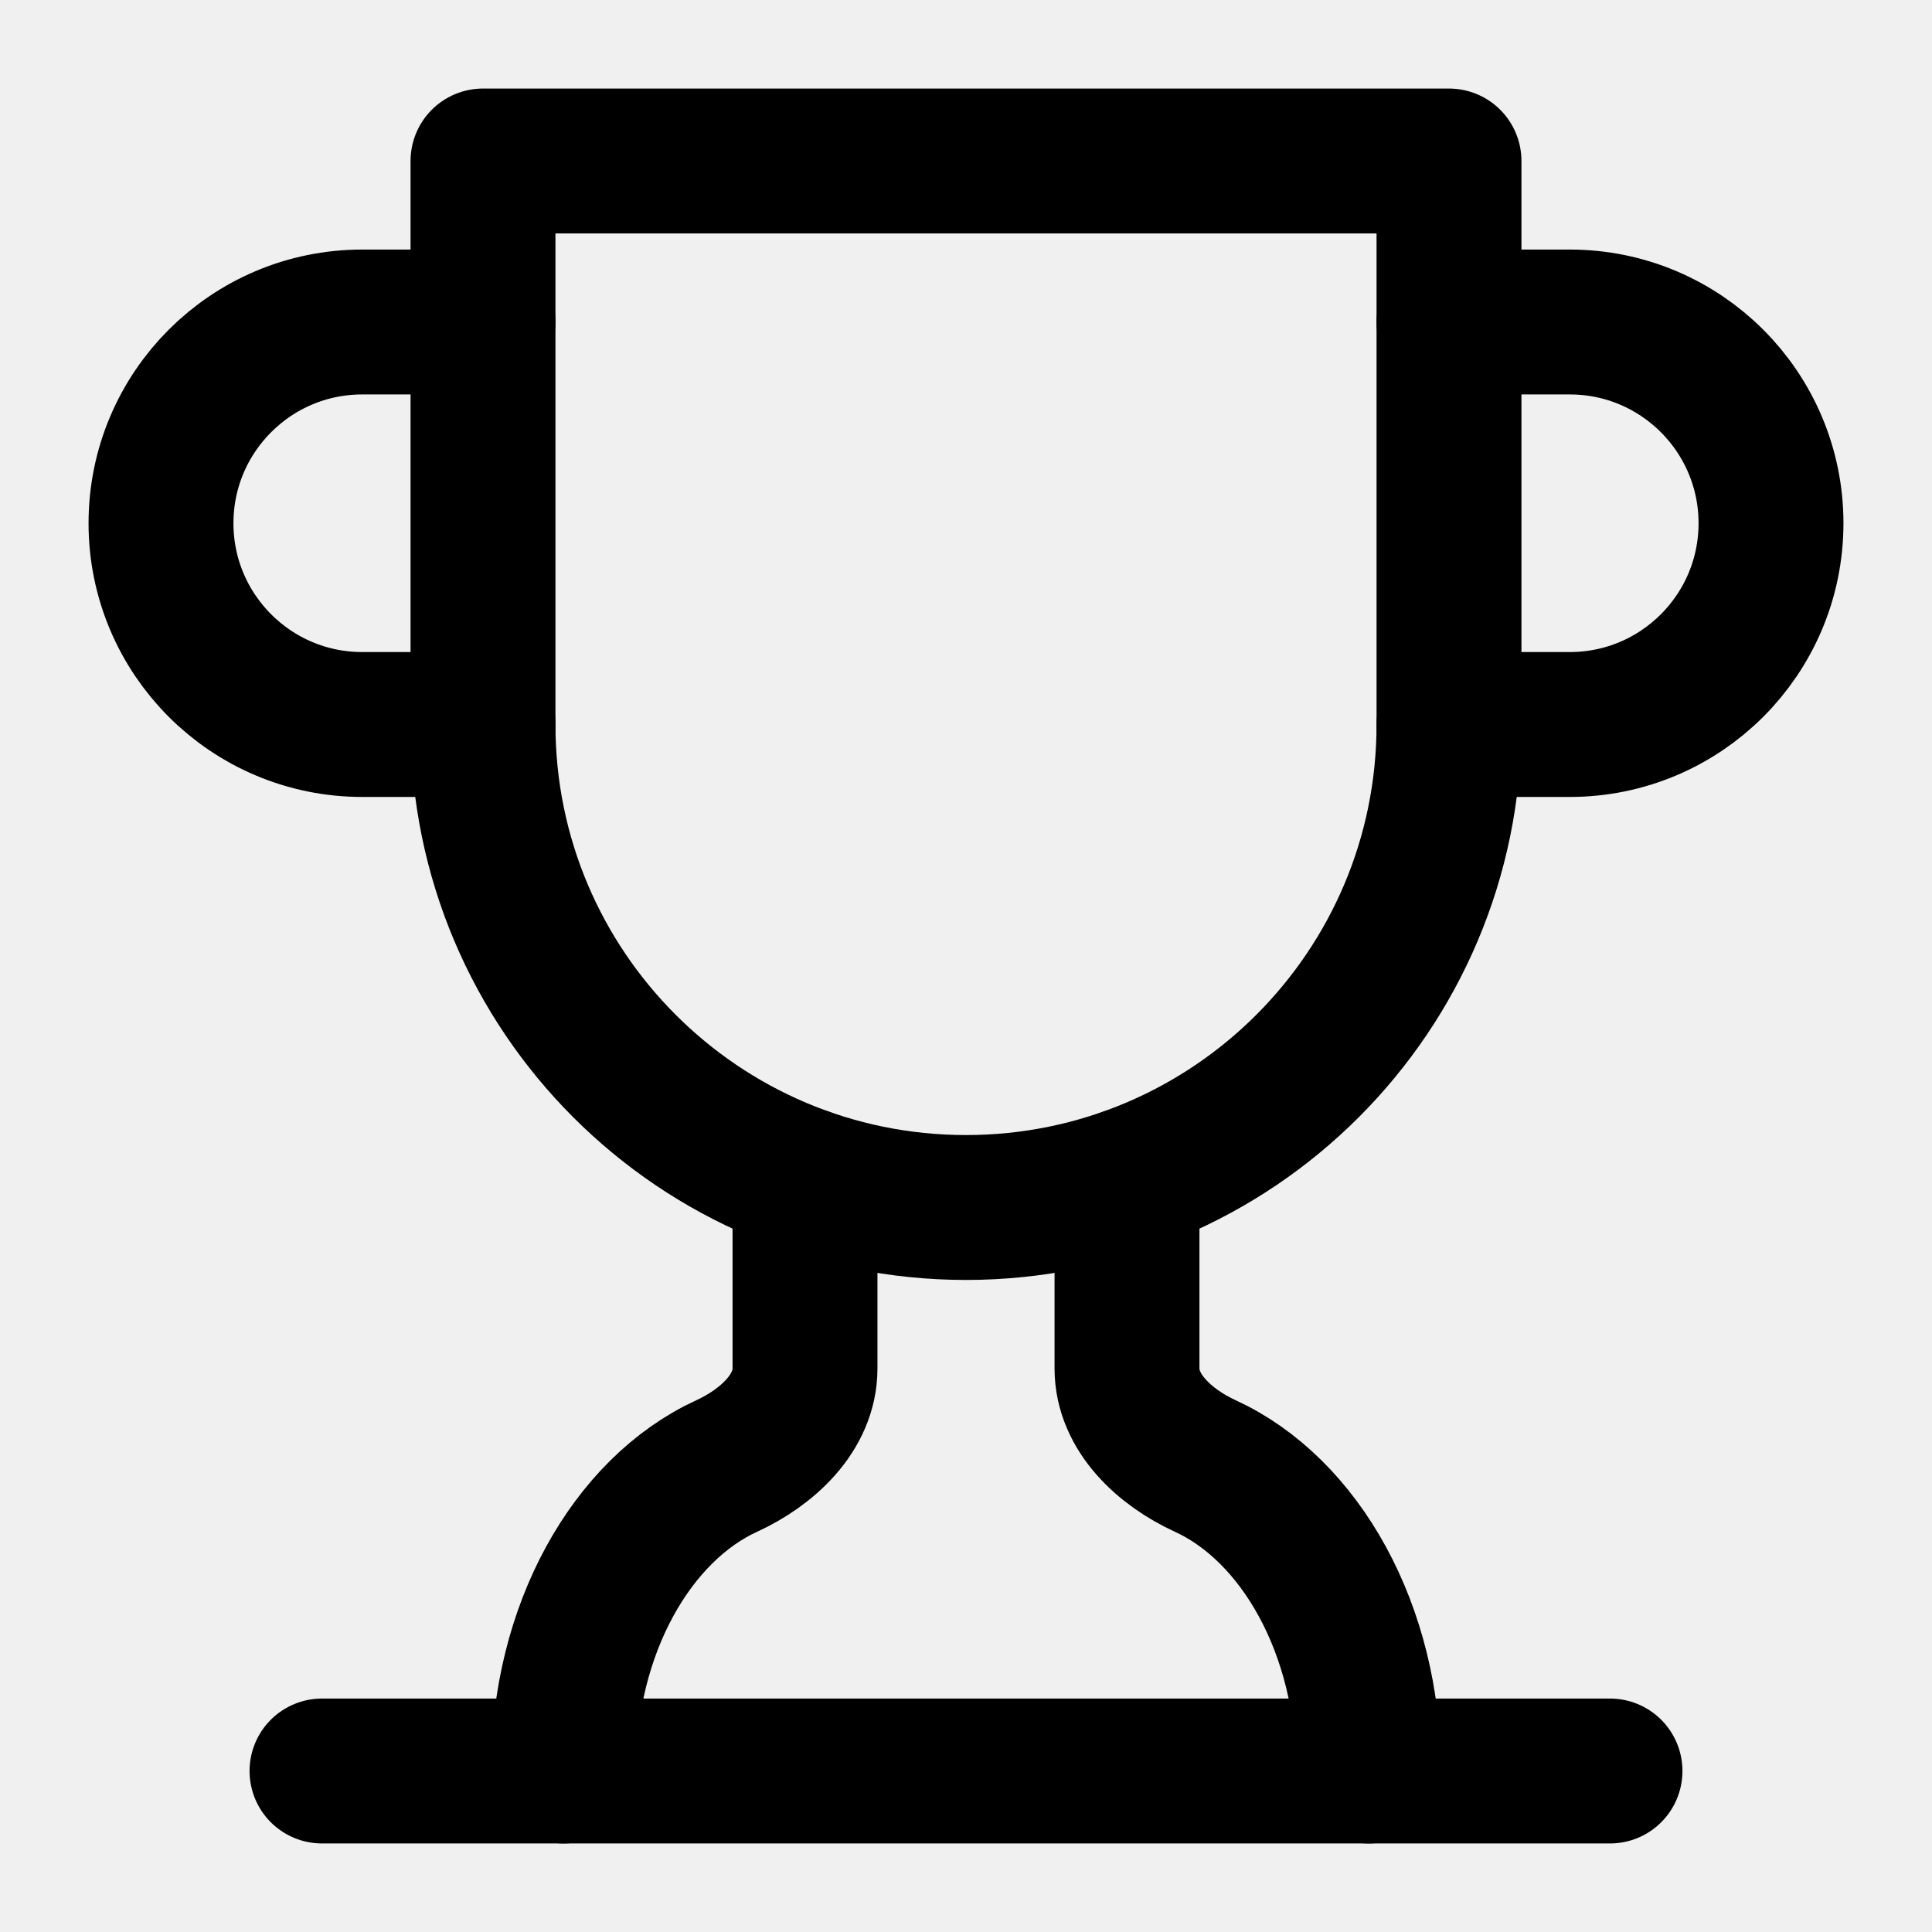
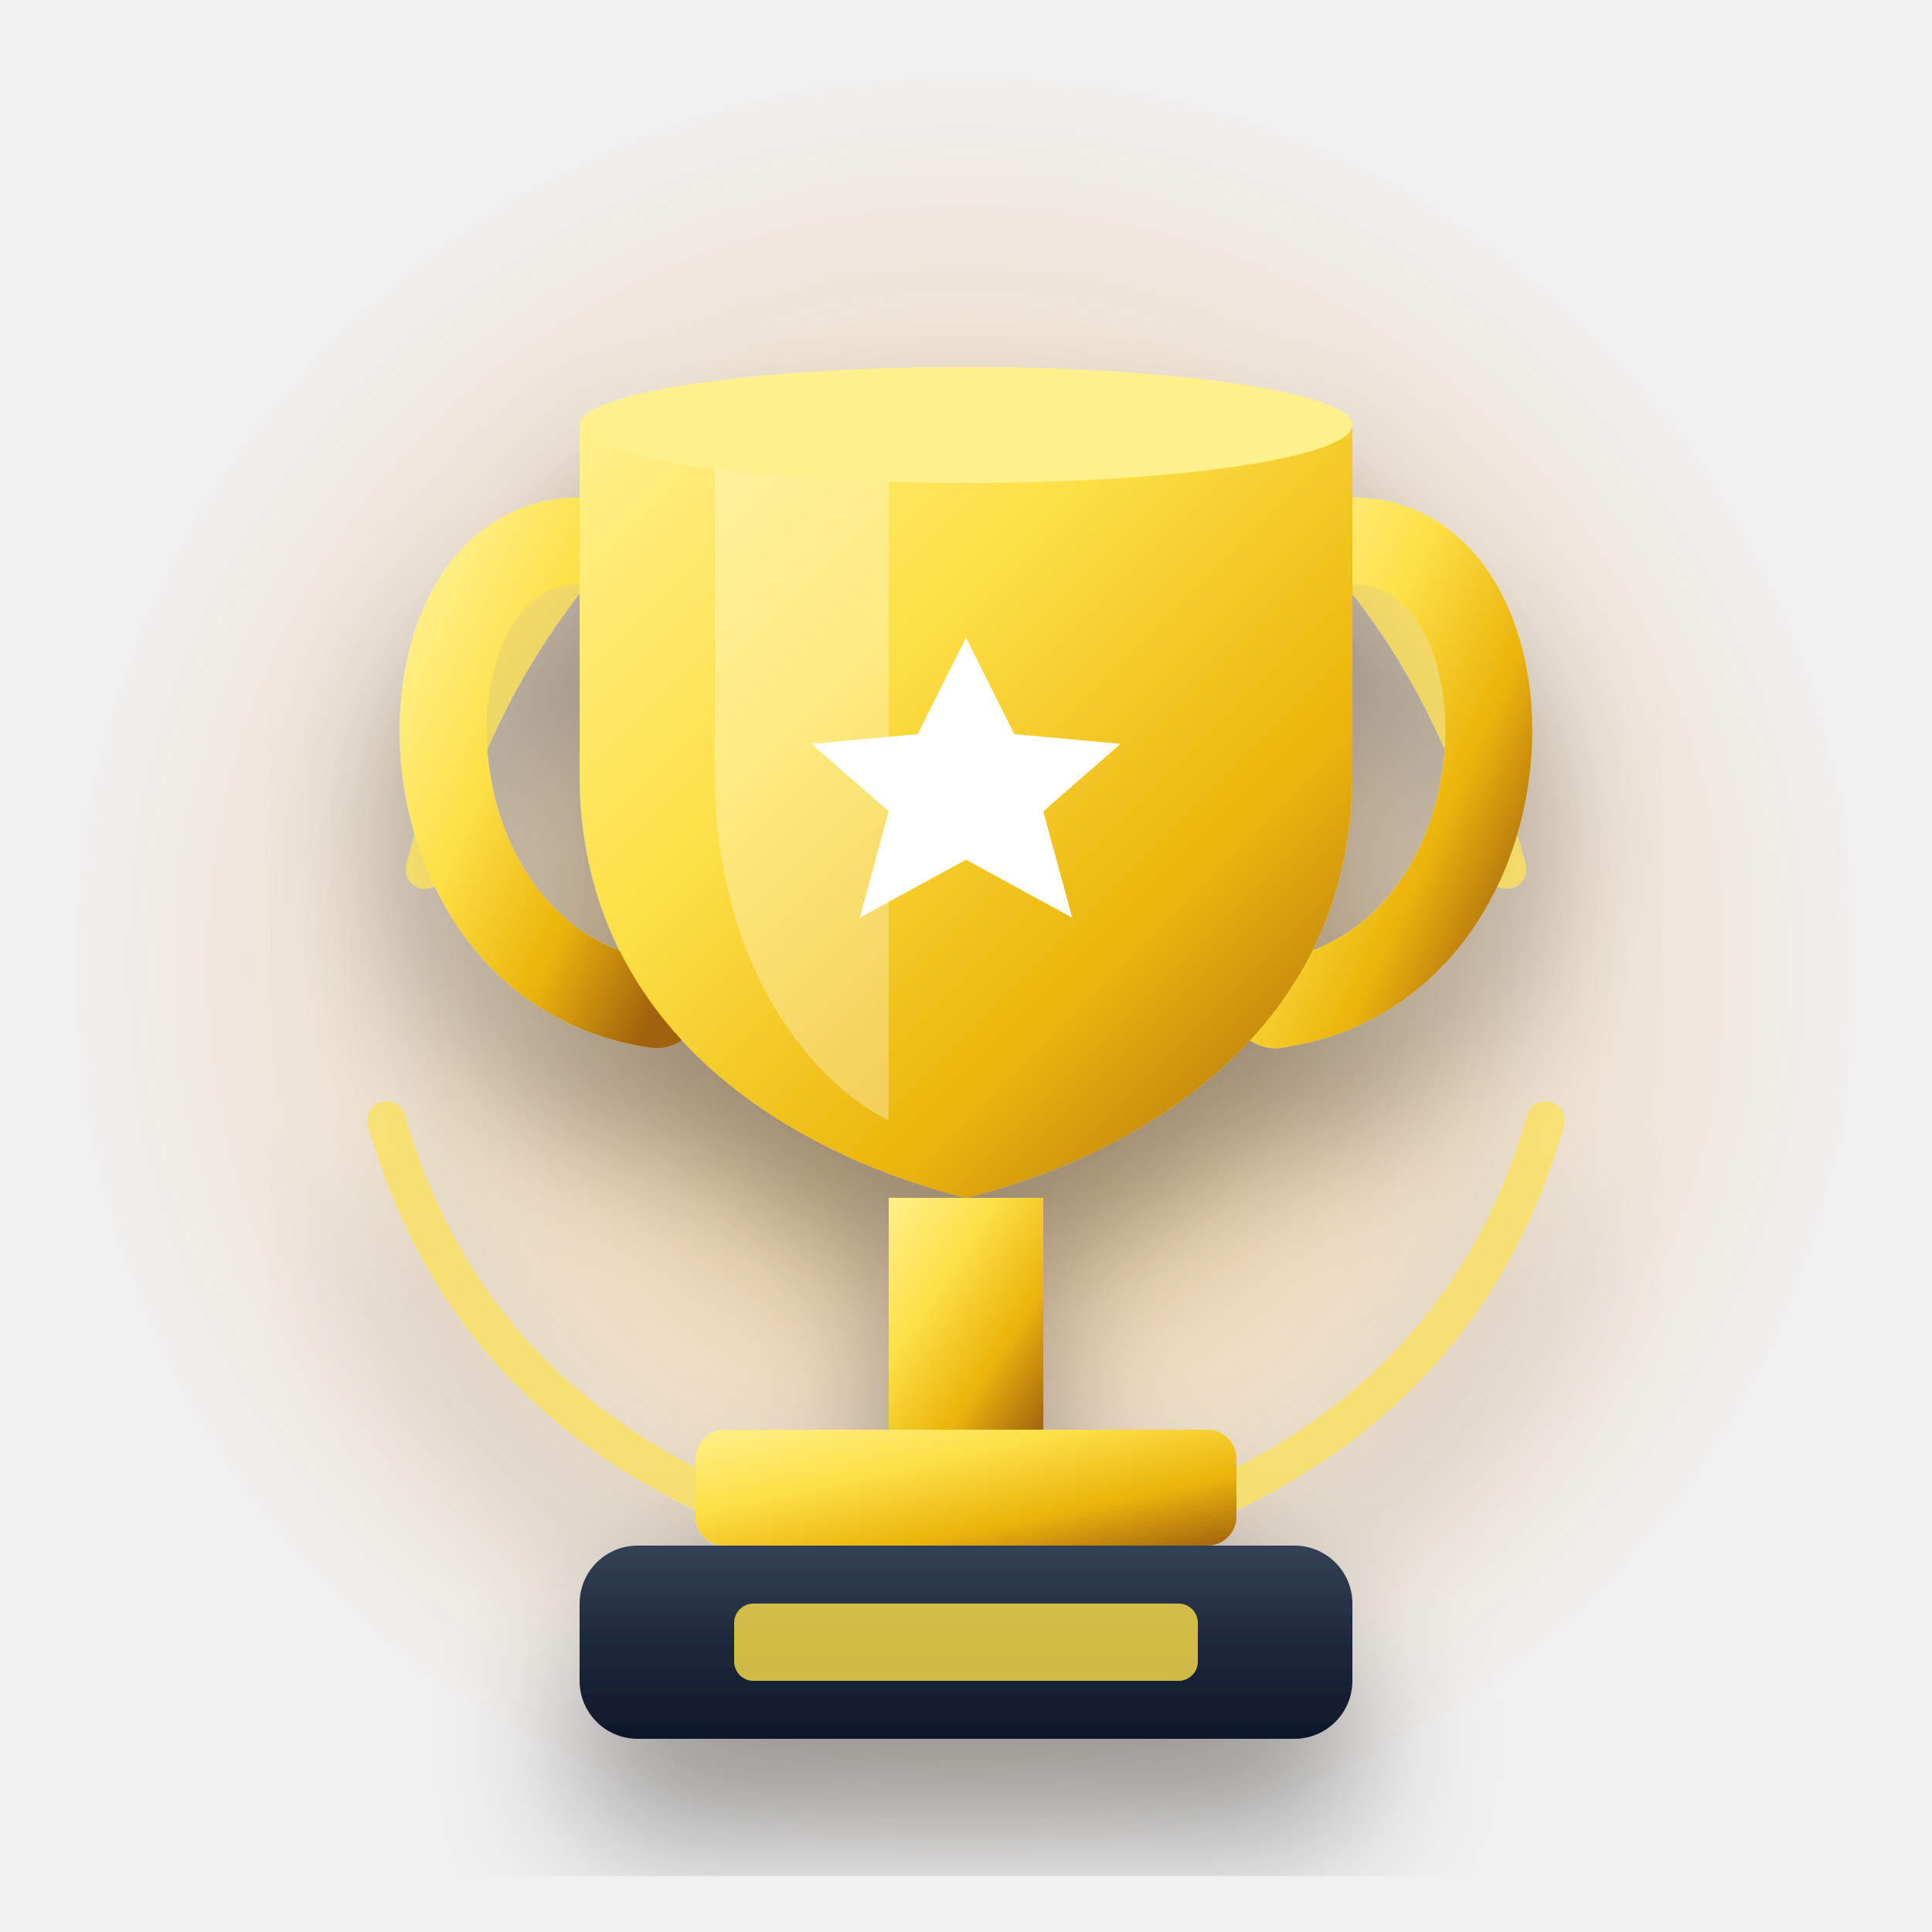
- <svg xmlns="http://www.w3.org/2000/svg" viewBox="0 0 24 24" fill="none" stroke="currentColor" stroke-width="1.8" stroke-linecap="round" stroke-linejoin="round">
-   <path d="M6 9H4.5a2.5 2.5 0 0 1 0-5H6" />
-   <path d="M18 9h1.5a2.5 2.5 0 0 0 0-5H18" />
-   <path d="M4 22h16" />
-   <path d="M10 14.66V17c0 .55-.47.98-.97 1.21C7.85 18.75 7 20.24 7 22" />
-   <path d="M14 14.66V17c0 .55.47.98.97 1.21C16.15 18.75 17 20.24 17 22" />
-   <path d="M18 2H6v7a6 6 0 0 0 12 0V2z" />
+ <svg xmlns="http://www.w3.org/2000/svg" viewBox="0 0 100 100" fill="none">
+   <defs>
+     <radialGradient id="trophyGlow" cx="50%" cy="50%" r="50%">
+       <stop offset="0%" stop-color="#f59e0b" stop-opacity="0.4" />
+       <stop offset="100%" stop-color="#d97706" stop-opacity="0" />
+     </radialGradient>
+     <linearGradient id="goldTrophy" x1="0%" y1="0%" x2="100%" y2="100%">
+       <stop offset="0%" stop-color="#fef08a" />
+       <stop offset="35%" stop-color="#fde047" />
+       <stop offset="70%" stop-color="#eab308" />
+       <stop offset="100%" stop-color="#a16207" />
+     </linearGradient>
+     <linearGradient id="pedestal" x1="0%" y1="0%" x2="0%" y2="100%">
+       <stop offset="0%" stop-color="#334155" />
+       <stop offset="50%" stop-color="#1e293b" />
+       <stop offset="100%" stop-color="#0f172a" />
+     </linearGradient>
+     <filter id="shadowTrophy" x="-10%" y="-10%" width="120%" height="120%">
+       <feDropShadow dx="0" dy="5" stdDeviation="3.5" flood-opacity="0.35" />
+     </filter>
+   </defs>
+   <circle cx="50" cy="50" r="46" fill="url(#trophyGlow)" />
+   <g filter="url(#shadowTrophy)">
+     <path d="M22 45 Q26 30 38 22 M20 58 Q24 72 38 78" stroke="#fde047" stroke-width="2" stroke-linecap="round" fill="none" opacity="0.65" />
+     <path d="M78 45 Q74 30 62 22 M80 58 Q76 72 62 78" stroke="#fde047" stroke-width="2" stroke-linecap="round" fill="none" opacity="0.65" />
+     <path d="M30 28 C20 28 20 50 34 52" stroke="url(#goldTrophy)" stroke-width="4.5" fill="none" stroke-linecap="round" />
+     <path d="M70 28 C80 28 80 50 66 52" stroke="url(#goldTrophy)" stroke-width="4.5" fill="none" stroke-linecap="round" />
+     <path d="M30 22 H70 V40 C70 54 58 60 50 62 C42 60 30 54 30 40 Z" fill="url(#goldTrophy)" />
+     <path d="M32 24 H37 V40 C37 50 42 56 46 58 V24 Z" fill="#ffffff" opacity="0.3" />
+     <ellipse cx="50" cy="22" rx="20" ry="3" fill="#fef08a" />
+     <polygon points="50,33 52.5,38 58,38.5 54,42 55.5,47.5 50,44.5 44.5,47.5 46,42 42,38.5 47.5,38" fill="#ffffff" />
+     <rect x="46" y="62" width="8" height="12" fill="url(#goldTrophy)" />
+     <rect x="36" y="74" width="28" height="6" rx="1.5" fill="url(#goldTrophy)" />
+     <rect x="30" y="80" width="40" height="10" rx="3" fill="url(#pedestal)" />
+     <rect x="38" y="83" width="24" height="4" rx="1" fill="#fde047" opacity="0.8" />
+   </g>
</svg>
